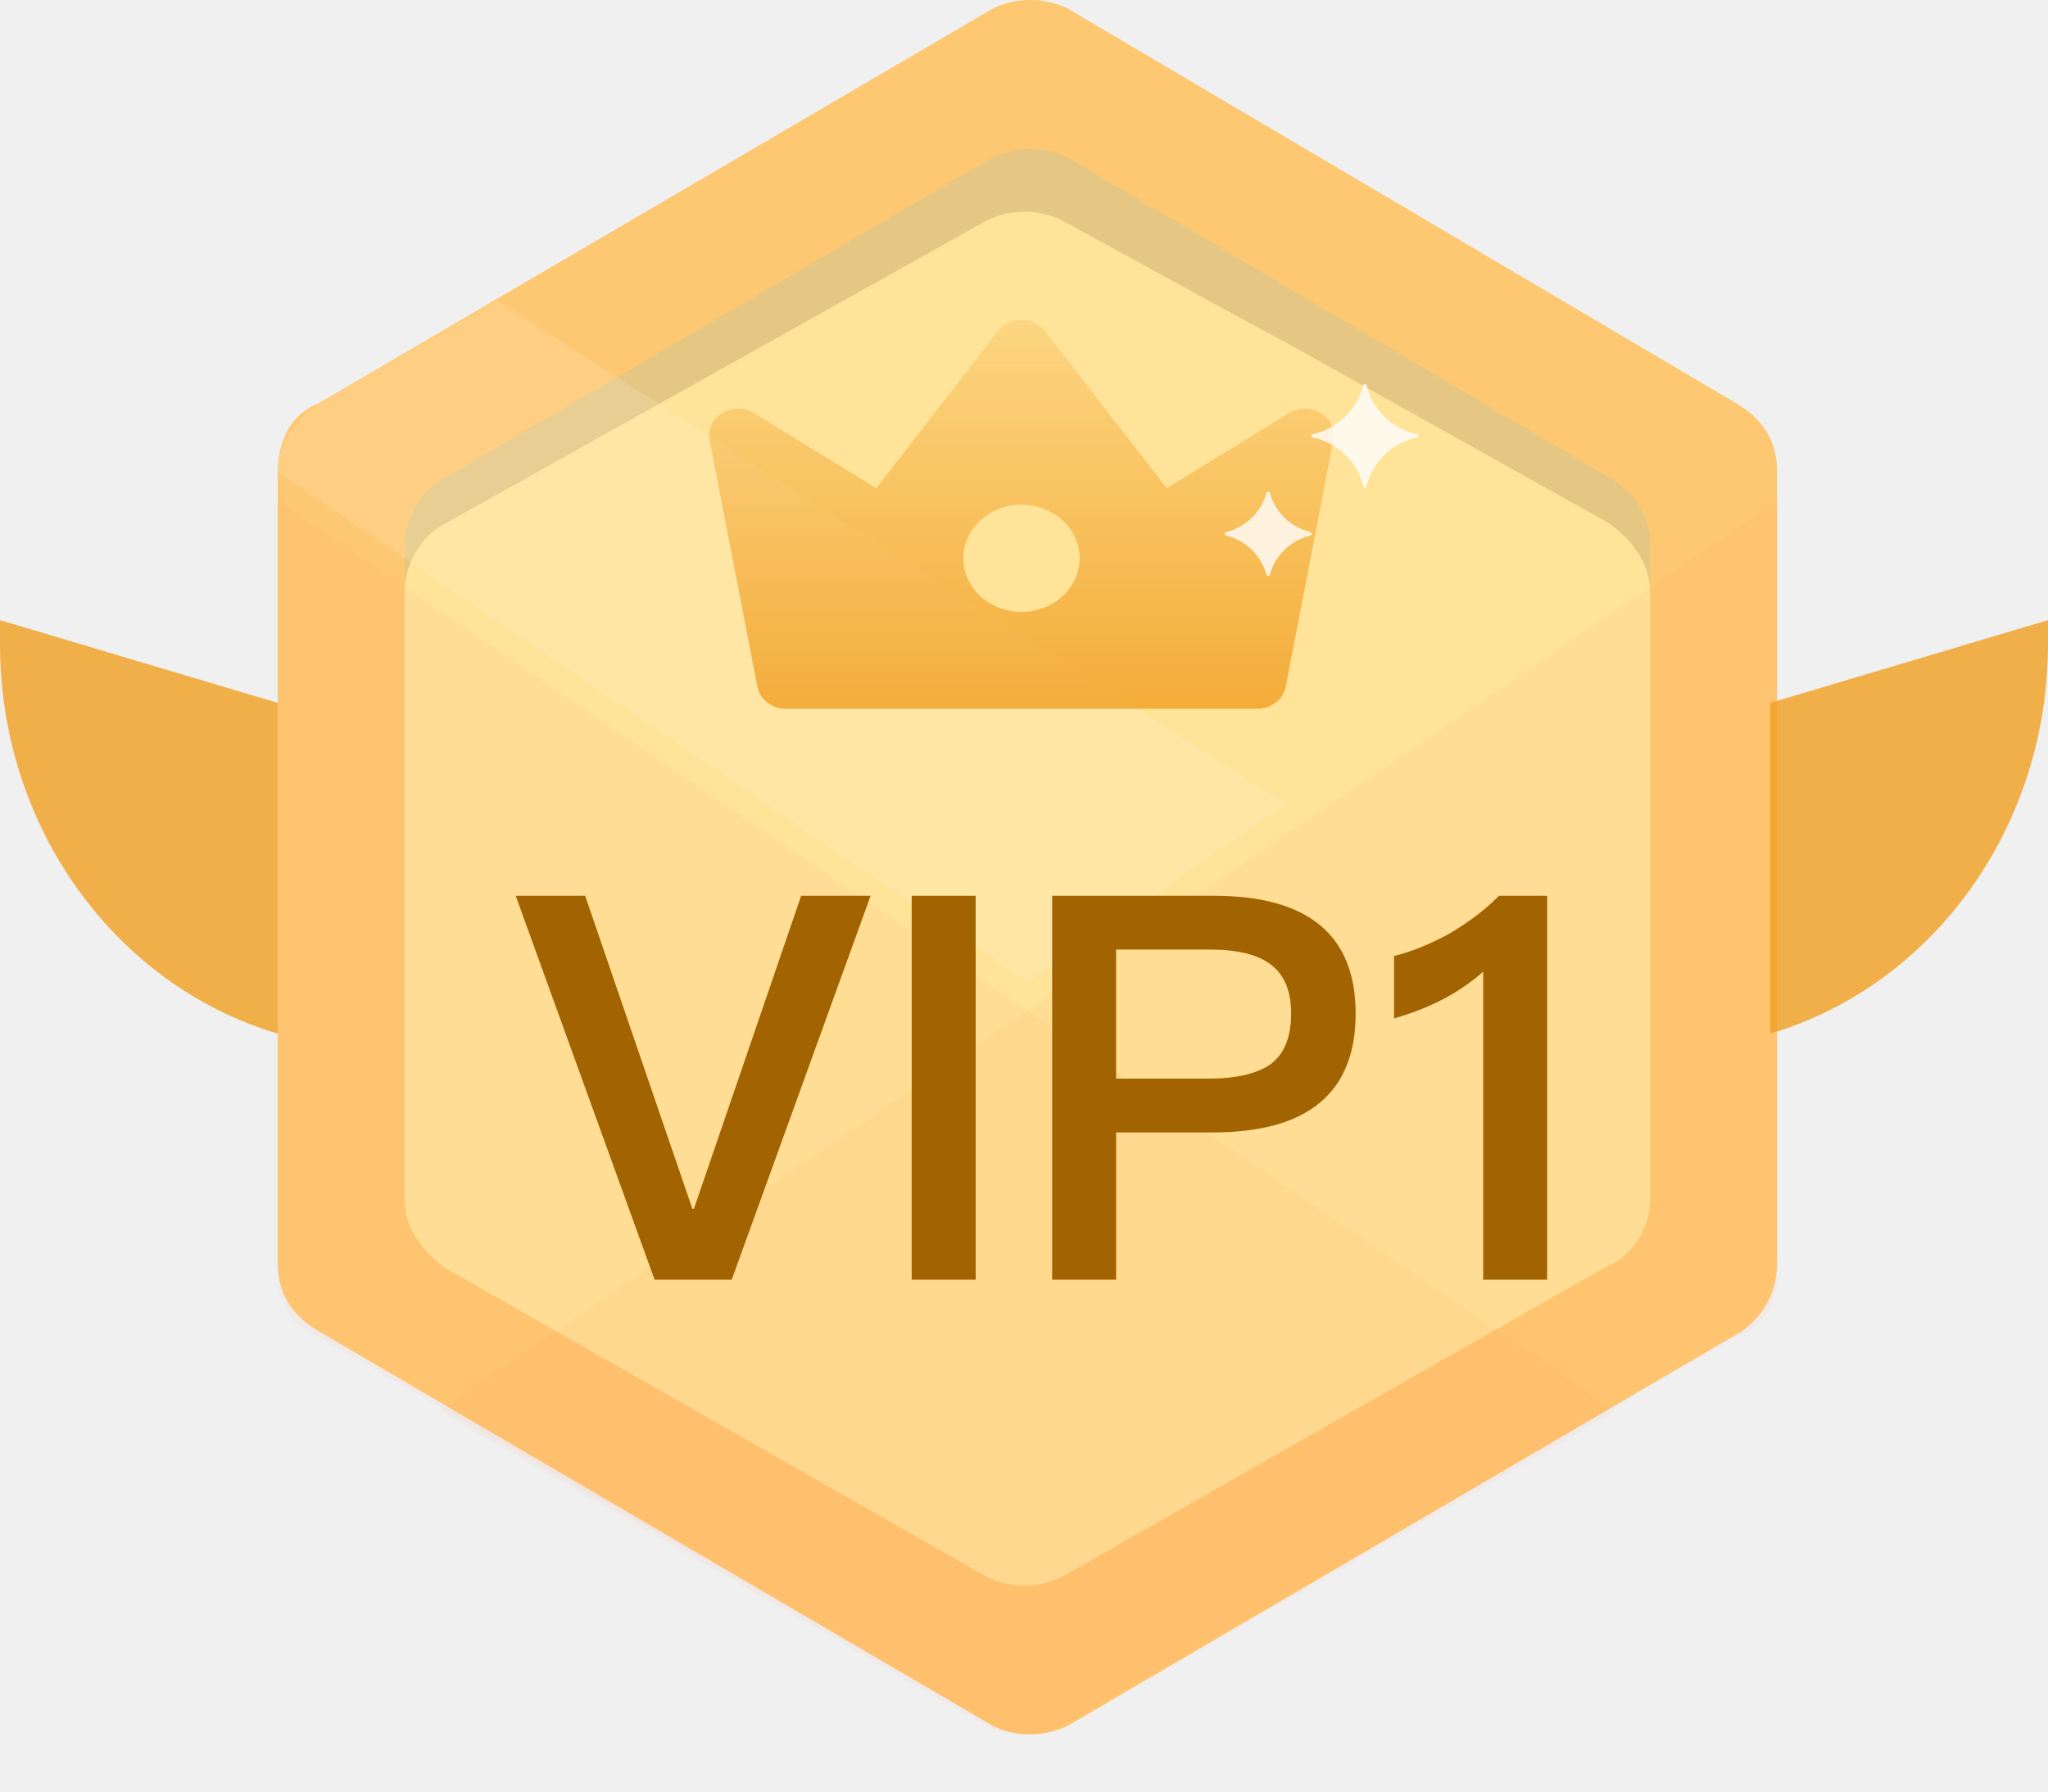
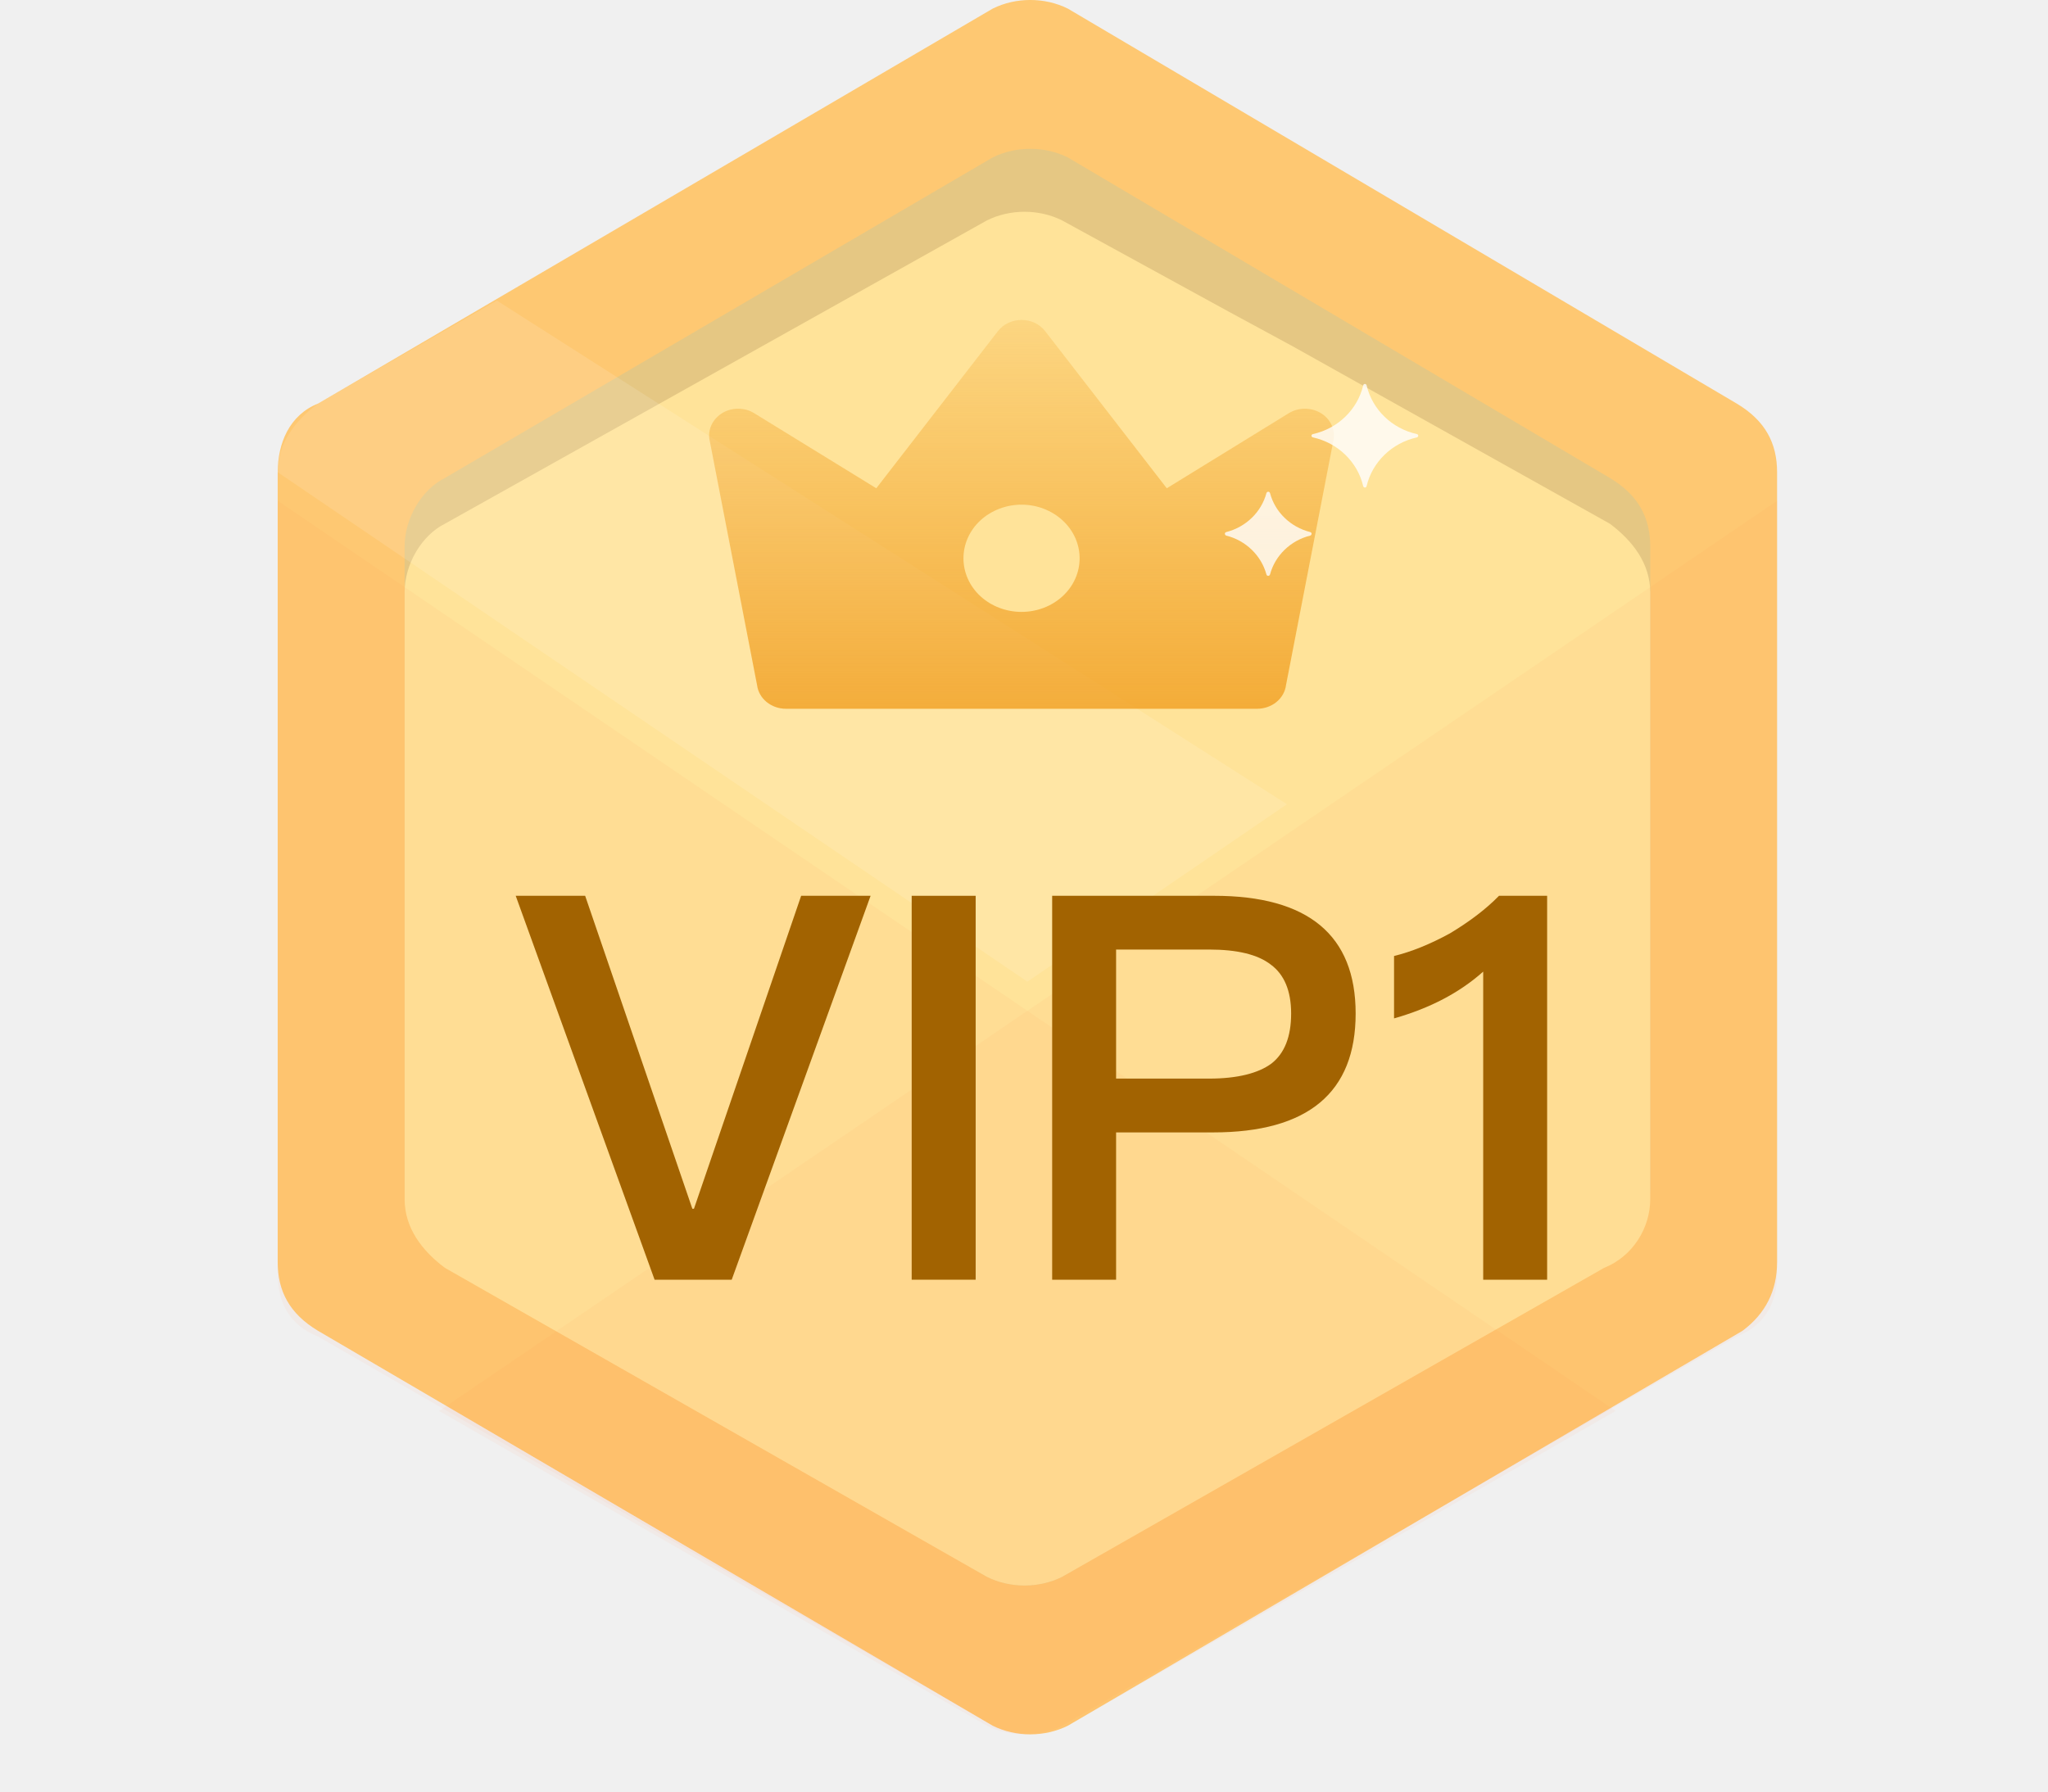
<svg xmlns="http://www.w3.org/2000/svg" width="32" height="28" viewBox="0 0 32 28" fill="none">
  <path d="M27.767 19.725V7.38C27.767 6.933 27.587 6.575 27.136 6.307L16.684 0.134C16.323 -0.045 15.873 -0.045 15.512 0.134L4.97 6.307C4.519 6.486 4.339 6.933 4.339 7.38V19.725C4.339 20.172 4.519 20.53 4.97 20.799L15.512 26.971C15.873 27.15 16.323 27.15 16.684 26.971L27.226 20.799C27.587 20.53 27.767 20.172 27.767 19.725Z" fill="#FEC872" />
-   <path d="M25.784 18.562V8.543C25.784 8.096 25.604 7.738 25.154 7.47L16.684 2.46C16.323 2.281 15.873 2.281 15.512 2.46L6.952 7.47C6.592 7.648 6.321 8.096 6.321 8.543V18.562C6.321 19.009 6.502 19.367 6.952 19.636L15.422 24.645C15.783 24.824 16.233 24.824 16.593 24.645L25.064 19.636C25.514 19.367 25.784 19.009 25.784 18.562Z" fill="#E5C783" />
-   <path d="M25.784 18.741V9.259C25.784 8.812 25.514 8.454 25.154 8.185L20.198 5.412L19.206 4.875L16.593 3.444C16.233 3.265 15.783 3.265 15.422 3.444L6.952 8.185C6.592 8.364 6.321 8.812 6.321 9.259V18.741C6.321 19.189 6.592 19.546 6.952 19.815L15.422 24.645C15.783 24.824 16.233 24.824 16.593 24.645L25.064 19.815C25.514 19.636 25.784 19.189 25.784 18.741Z" fill="#FFE399" />
+   <path d="M25.785 18.562V8.543C25.785 8.096 25.604 7.738 25.154 7.47L16.684 2.46C16.323 2.281 15.873 2.281 15.512 2.46L6.952 7.47C6.592 7.648 6.322 8.096 6.322 8.543V18.562C6.322 19.009 6.502 19.367 6.952 19.636L15.422 24.645C15.783 24.824 16.233 24.824 16.594 24.645L25.064 19.636C25.514 19.367 25.785 19.009 25.785 18.562Z" fill="#E5C783" />
+   <path d="M25.785 18.741V9.259C25.785 8.812 25.514 8.454 25.154 8.185L20.198 5.412L19.207 4.875L16.594 3.444C16.233 3.265 15.783 3.265 15.422 3.444L6.952 8.185C6.592 8.364 6.322 8.812 6.322 9.259V18.741C6.322 19.189 6.592 19.546 6.952 19.815L15.422 24.645C15.783 24.824 16.233 24.824 16.594 24.645L25.064 19.815C25.514 19.636 25.785 19.189 25.785 18.741Z" fill="#FFE399" />
  <path opacity="0.05" d="M4.339 7.827V19.904C4.339 20.351 4.519 20.709 4.97 20.888L15.512 26.971C15.873 27.15 16.323 27.15 16.684 26.971L25.244 22.051L4.339 7.827Z" fill="#FF6D32" />
  <path opacity="0.12" d="M7.763 4.697L4.97 6.307C4.609 6.575 4.339 6.933 4.339 7.38L16.053 15.342L20.108 12.569L7.763 4.697Z" fill="white" />
  <path opacity="0.05" d="M27.767 7.827V19.904C27.767 20.351 27.587 20.709 27.136 20.888L16.594 26.971C16.233 27.15 15.783 27.15 15.422 26.971L6.862 22.051L27.767 7.827Z" fill="#FF6D32" />
-   <path d="M11.785 6.458L13.692 7.631L15.592 5.176C15.634 5.121 15.689 5.077 15.753 5.046C15.818 5.016 15.889 5 15.961 5C16.033 5 16.105 5.016 16.169 5.046C16.233 5.077 16.289 5.121 16.331 5.176L18.231 7.631L20.137 6.458C20.209 6.413 20.294 6.389 20.38 6.388C20.467 6.386 20.552 6.408 20.626 6.449C20.7 6.491 20.759 6.552 20.797 6.624C20.835 6.696 20.85 6.776 20.839 6.856L20.094 10.707C20.081 10.809 20.027 10.903 19.944 10.971C19.861 11.039 19.754 11.077 19.643 11.077H12.279C12.168 11.077 12.061 11.039 11.978 10.971C11.895 10.903 11.842 10.809 11.829 10.707L11.083 6.855C11.073 6.776 11.088 6.695 11.125 6.623C11.163 6.552 11.223 6.491 11.296 6.449C11.37 6.407 11.456 6.386 11.542 6.388C11.629 6.389 11.713 6.413 11.785 6.458ZM15.961 9.563C16.202 9.563 16.433 9.475 16.603 9.318C16.773 9.161 16.869 8.948 16.869 8.725C16.869 8.503 16.773 8.29 16.603 8.133C16.433 7.976 16.202 7.887 15.961 7.887C15.72 7.887 15.489 7.976 15.319 8.133C15.149 8.29 15.053 8.503 15.053 8.725C15.053 8.948 15.149 9.161 15.319 9.318C15.489 9.475 15.72 9.563 15.961 9.563Z" fill="url(#paint0_linear_8344_15238)" />
-   <path opacity="0.8" d="M22.139 6.784C21.748 6.698 21.442 6.4 21.353 6.022C21.345 5.993 21.307 5.993 21.3 6.022C21.211 6.4 20.904 6.698 20.514 6.784C20.484 6.792 20.484 6.828 20.514 6.836C20.905 6.922 21.211 7.22 21.3 7.598C21.308 7.627 21.346 7.627 21.353 7.598C21.442 7.22 21.749 6.922 22.139 6.836C22.167 6.828 22.167 6.79 22.139 6.784ZM20.471 8.315C20.165 8.238 19.923 8.004 19.844 7.707C19.836 7.678 19.796 7.678 19.787 7.707C19.708 8.004 19.466 8.238 19.161 8.315C19.13 8.322 19.13 8.361 19.161 8.371C19.466 8.447 19.708 8.682 19.787 8.978C19.795 9.007 19.835 9.007 19.844 8.978C19.923 8.682 20.165 8.447 20.471 8.371C20.501 8.361 20.501 8.322 20.471 8.315Z" fill="white" />
+   <path d="M11.785 6.458L13.692 7.631L15.592 5.176C15.634 5.121 15.689 5.077 15.754 5.046C15.818 5.016 15.889 5 15.961 5C16.034 5 16.105 5.016 16.169 5.046C16.233 5.077 16.289 5.121 16.331 5.176L18.231 7.631L20.137 6.458C20.21 6.413 20.294 6.389 20.381 6.388C20.467 6.386 20.553 6.408 20.626 6.449C20.7 6.491 20.76 6.552 20.797 6.624C20.835 6.696 20.85 6.776 20.84 6.856L20.094 10.707C20.081 10.809 20.028 10.903 19.945 10.971C19.862 11.039 19.754 11.077 19.643 11.077H12.28C12.168 11.077 12.061 11.039 11.978 10.971C11.895 10.903 11.842 10.809 11.829 10.707L11.083 6.855C11.073 6.776 11.088 6.695 11.126 6.623C11.164 6.552 11.223 6.491 11.297 6.449C11.37 6.407 11.456 6.386 11.542 6.388C11.629 6.389 11.713 6.413 11.785 6.458ZM15.961 9.563C16.202 9.563 16.433 9.475 16.603 9.318C16.774 9.161 16.869 8.948 16.869 8.725C16.869 8.503 16.774 8.29 16.603 8.133C16.433 7.976 16.202 7.887 15.961 7.887C15.721 7.887 15.49 7.976 15.319 8.133C15.149 8.29 15.054 8.503 15.054 8.725C15.054 8.948 15.149 9.161 15.319 9.318C15.49 9.475 15.721 9.563 15.961 9.563Z" fill="url(#paint0_linear_8460_23048)" />
+   <path opacity="0.8" d="M22.139 6.784C21.748 6.698 21.442 6.4 21.353 6.022C21.345 5.993 21.307 5.993 21.3 6.022C21.212 6.4 20.904 6.698 20.515 6.784C20.484 6.792 20.484 6.828 20.515 6.836C20.905 6.922 21.212 7.22 21.3 7.598C21.308 7.627 21.346 7.627 21.353 7.598C21.442 7.22 21.749 6.922 22.139 6.836C22.167 6.828 22.167 6.79 22.139 6.784ZM20.471 8.315C20.165 8.238 19.923 8.004 19.844 7.707C19.836 7.678 19.796 7.678 19.788 7.707C19.708 8.004 19.466 8.238 19.161 8.315C19.131 8.322 19.131 8.361 19.161 8.371C19.466 8.447 19.708 8.682 19.788 8.978C19.795 9.007 19.835 9.007 19.844 8.978C19.923 8.682 20.165 8.447 20.471 8.371C20.501 8.361 20.501 8.322 20.471 8.315Z" fill="white" />
  <path d="M8.058 14H9.143L10.818 18.891H10.843L12.518 14H13.603L11.433 20H10.228L8.058 14Z" fill="#A26301" />
  <path d="M14.245 14H15.245V20H14.245V14Z" fill="#A26301" />
  <path d="M16.44 14H18.969C20.438 14 21.182 14.613 21.182 15.84C21.182 17.076 20.438 17.698 18.952 17.698H17.439V20H16.44V14ZM17.439 14.84V16.857H18.892C19.336 16.857 19.661 16.773 19.866 16.622C20.071 16.462 20.174 16.202 20.174 15.84C20.174 15.479 20.062 15.227 19.857 15.076C19.652 14.916 19.328 14.84 18.892 14.84H17.439Z" fill="#A26301" />
  <path d="M23.422 14H24.174V20H23.175V15.185C22.807 15.513 22.346 15.756 21.782 15.916V14.941C22.055 14.874 22.346 14.756 22.654 14.588C22.961 14.403 23.217 14.21 23.422 14Z" fill="#A26301" />
-   <path opacity="0.8" d="M0 9.692L4.339 10.985V16.154C1.774 15.39 0 12.902 0 10.069V9.692Z" fill="#F19F21" />
-   <path opacity="0.8" d="M32 9.692L27.661 10.985V16.154C30.227 15.39 32 12.902 32 10.069V9.692Z" fill="#F19F21" />
  <defs>
-     <linearGradient id="paint0_linear_8344_15238" x1="15.961" y1="5" x2="15.961" y2="13.077" gradientUnits="userSpaceOnUse">
+     <linearGradient id="paint0_linear_8460_23048" x1="15.961" y1="5" x2="15.961" y2="13.077" gradientUnits="userSpaceOnUse">
      <stop stop-color="#F19F21" stop-opacity="0.2" />
      <stop offset="1" stop-color="#F19F21" />
    </linearGradient>
  </defs>
</svg>
